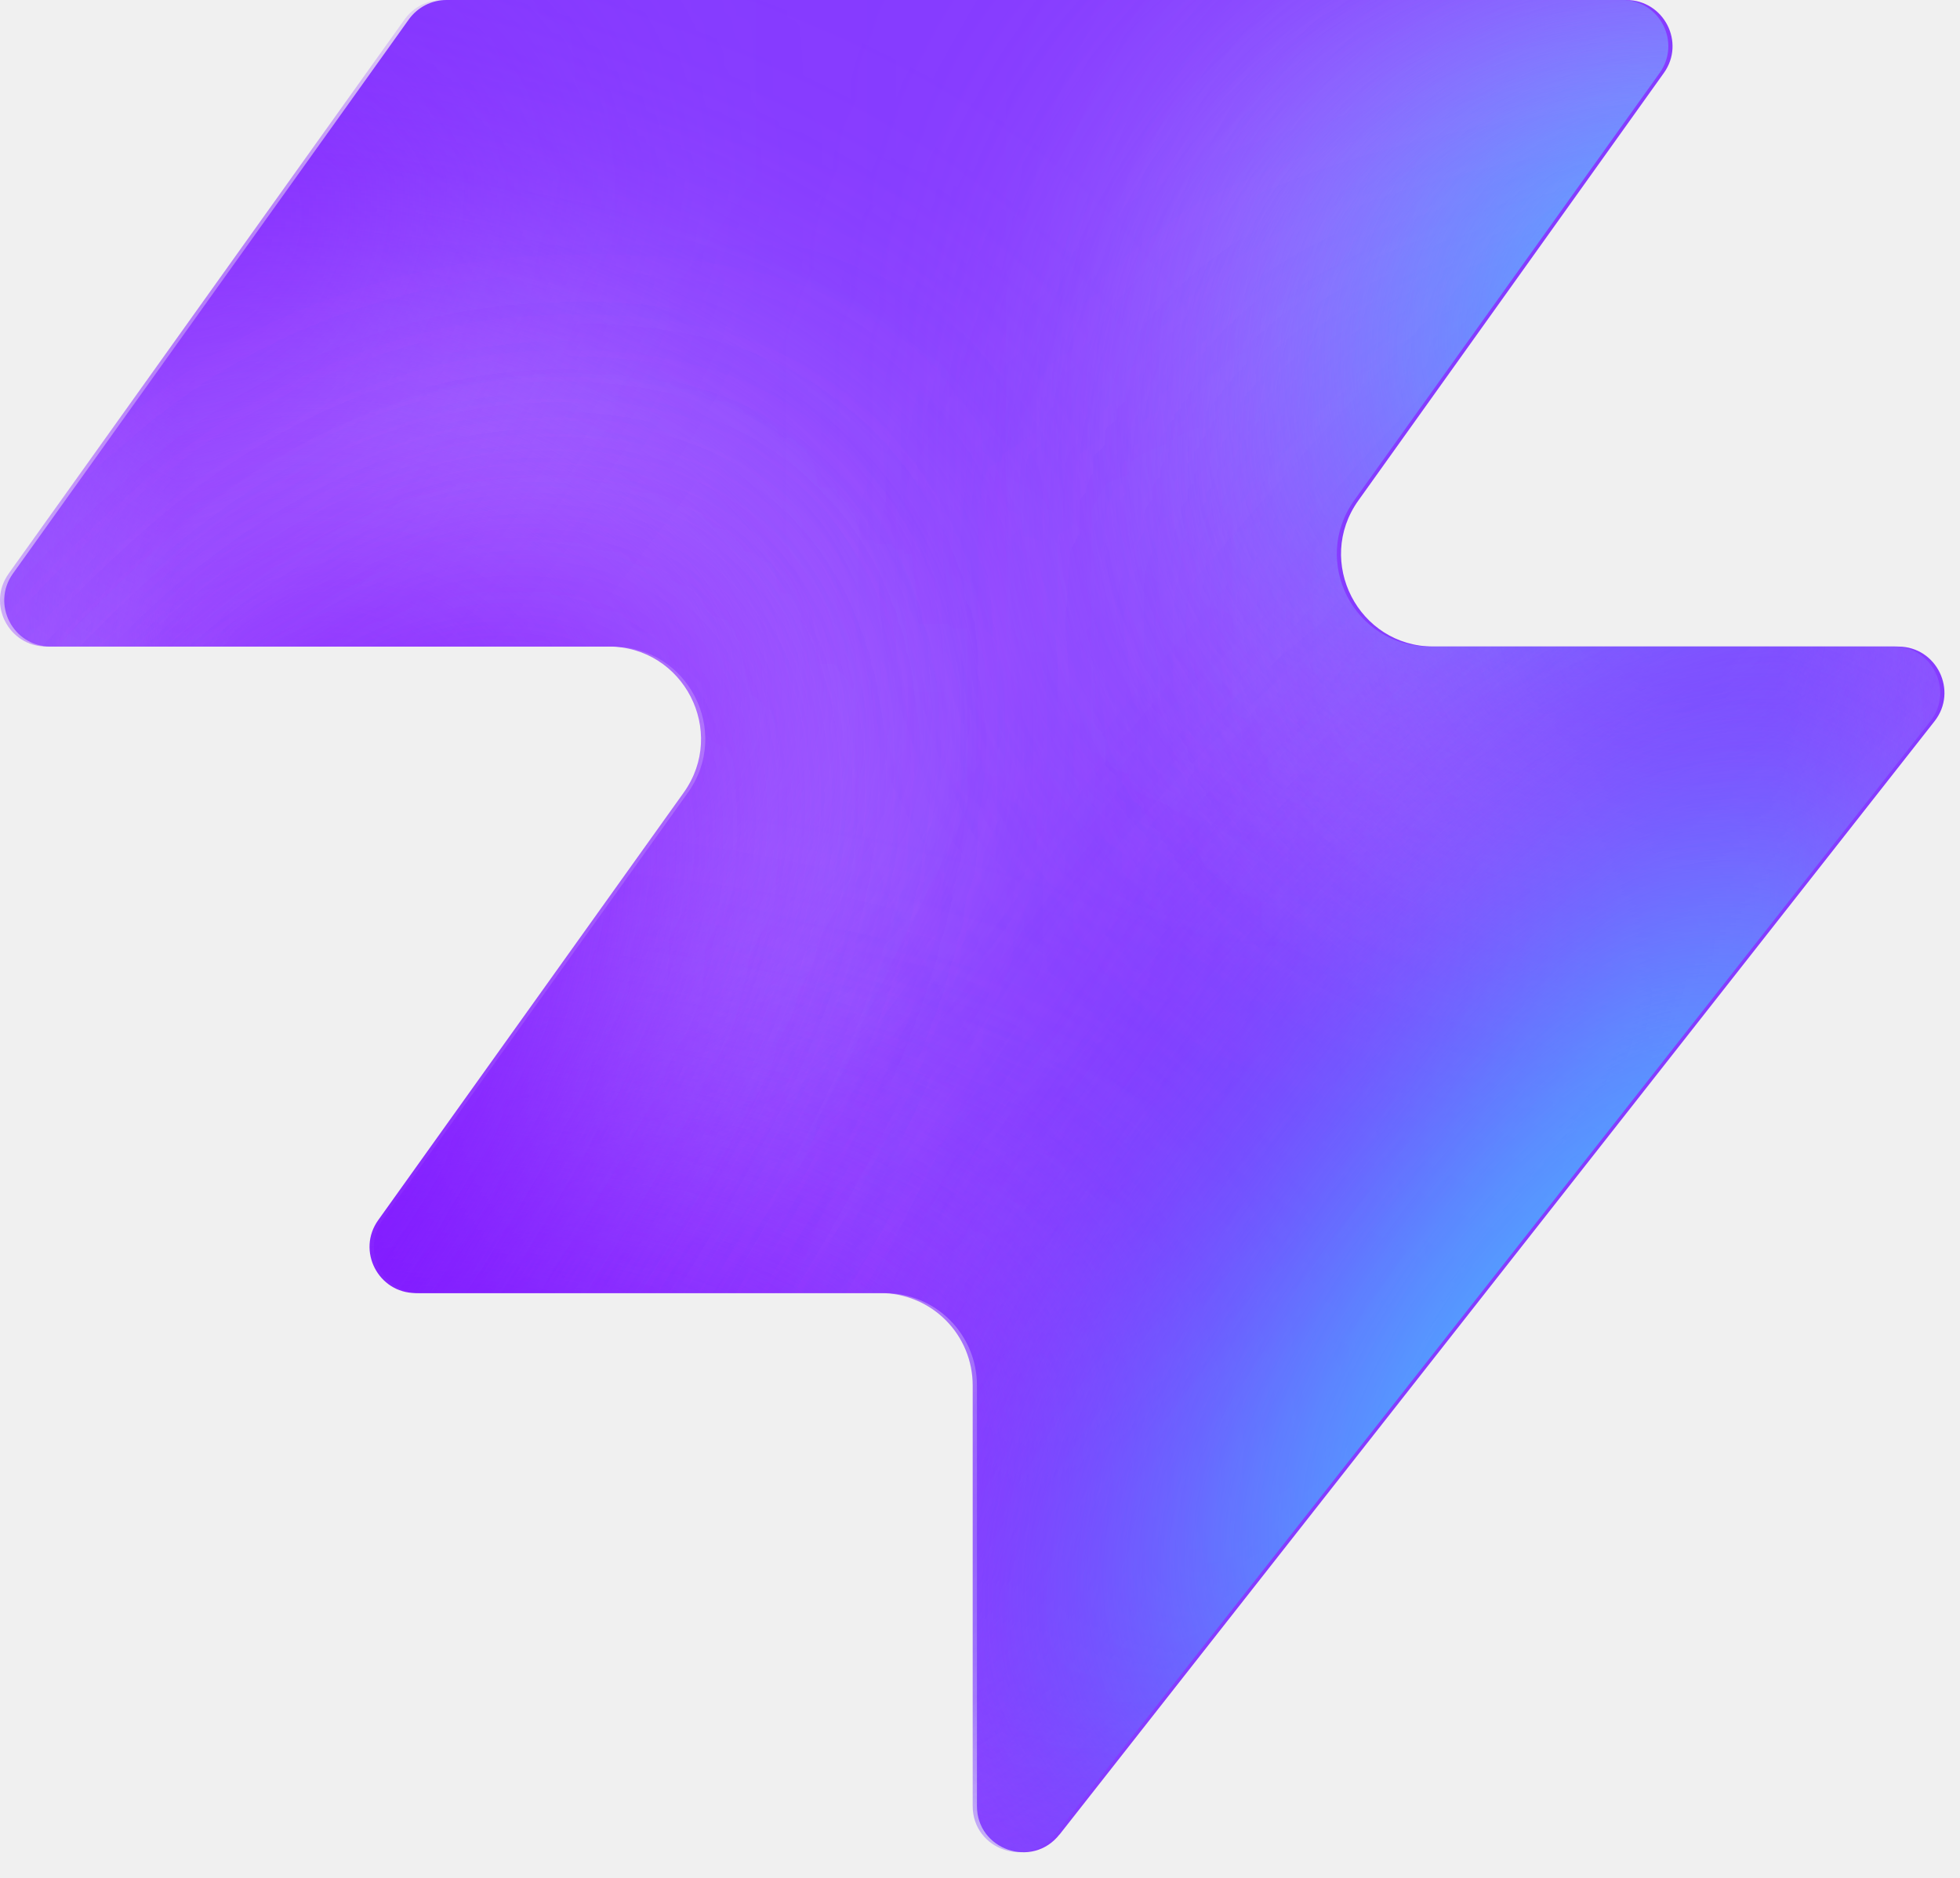
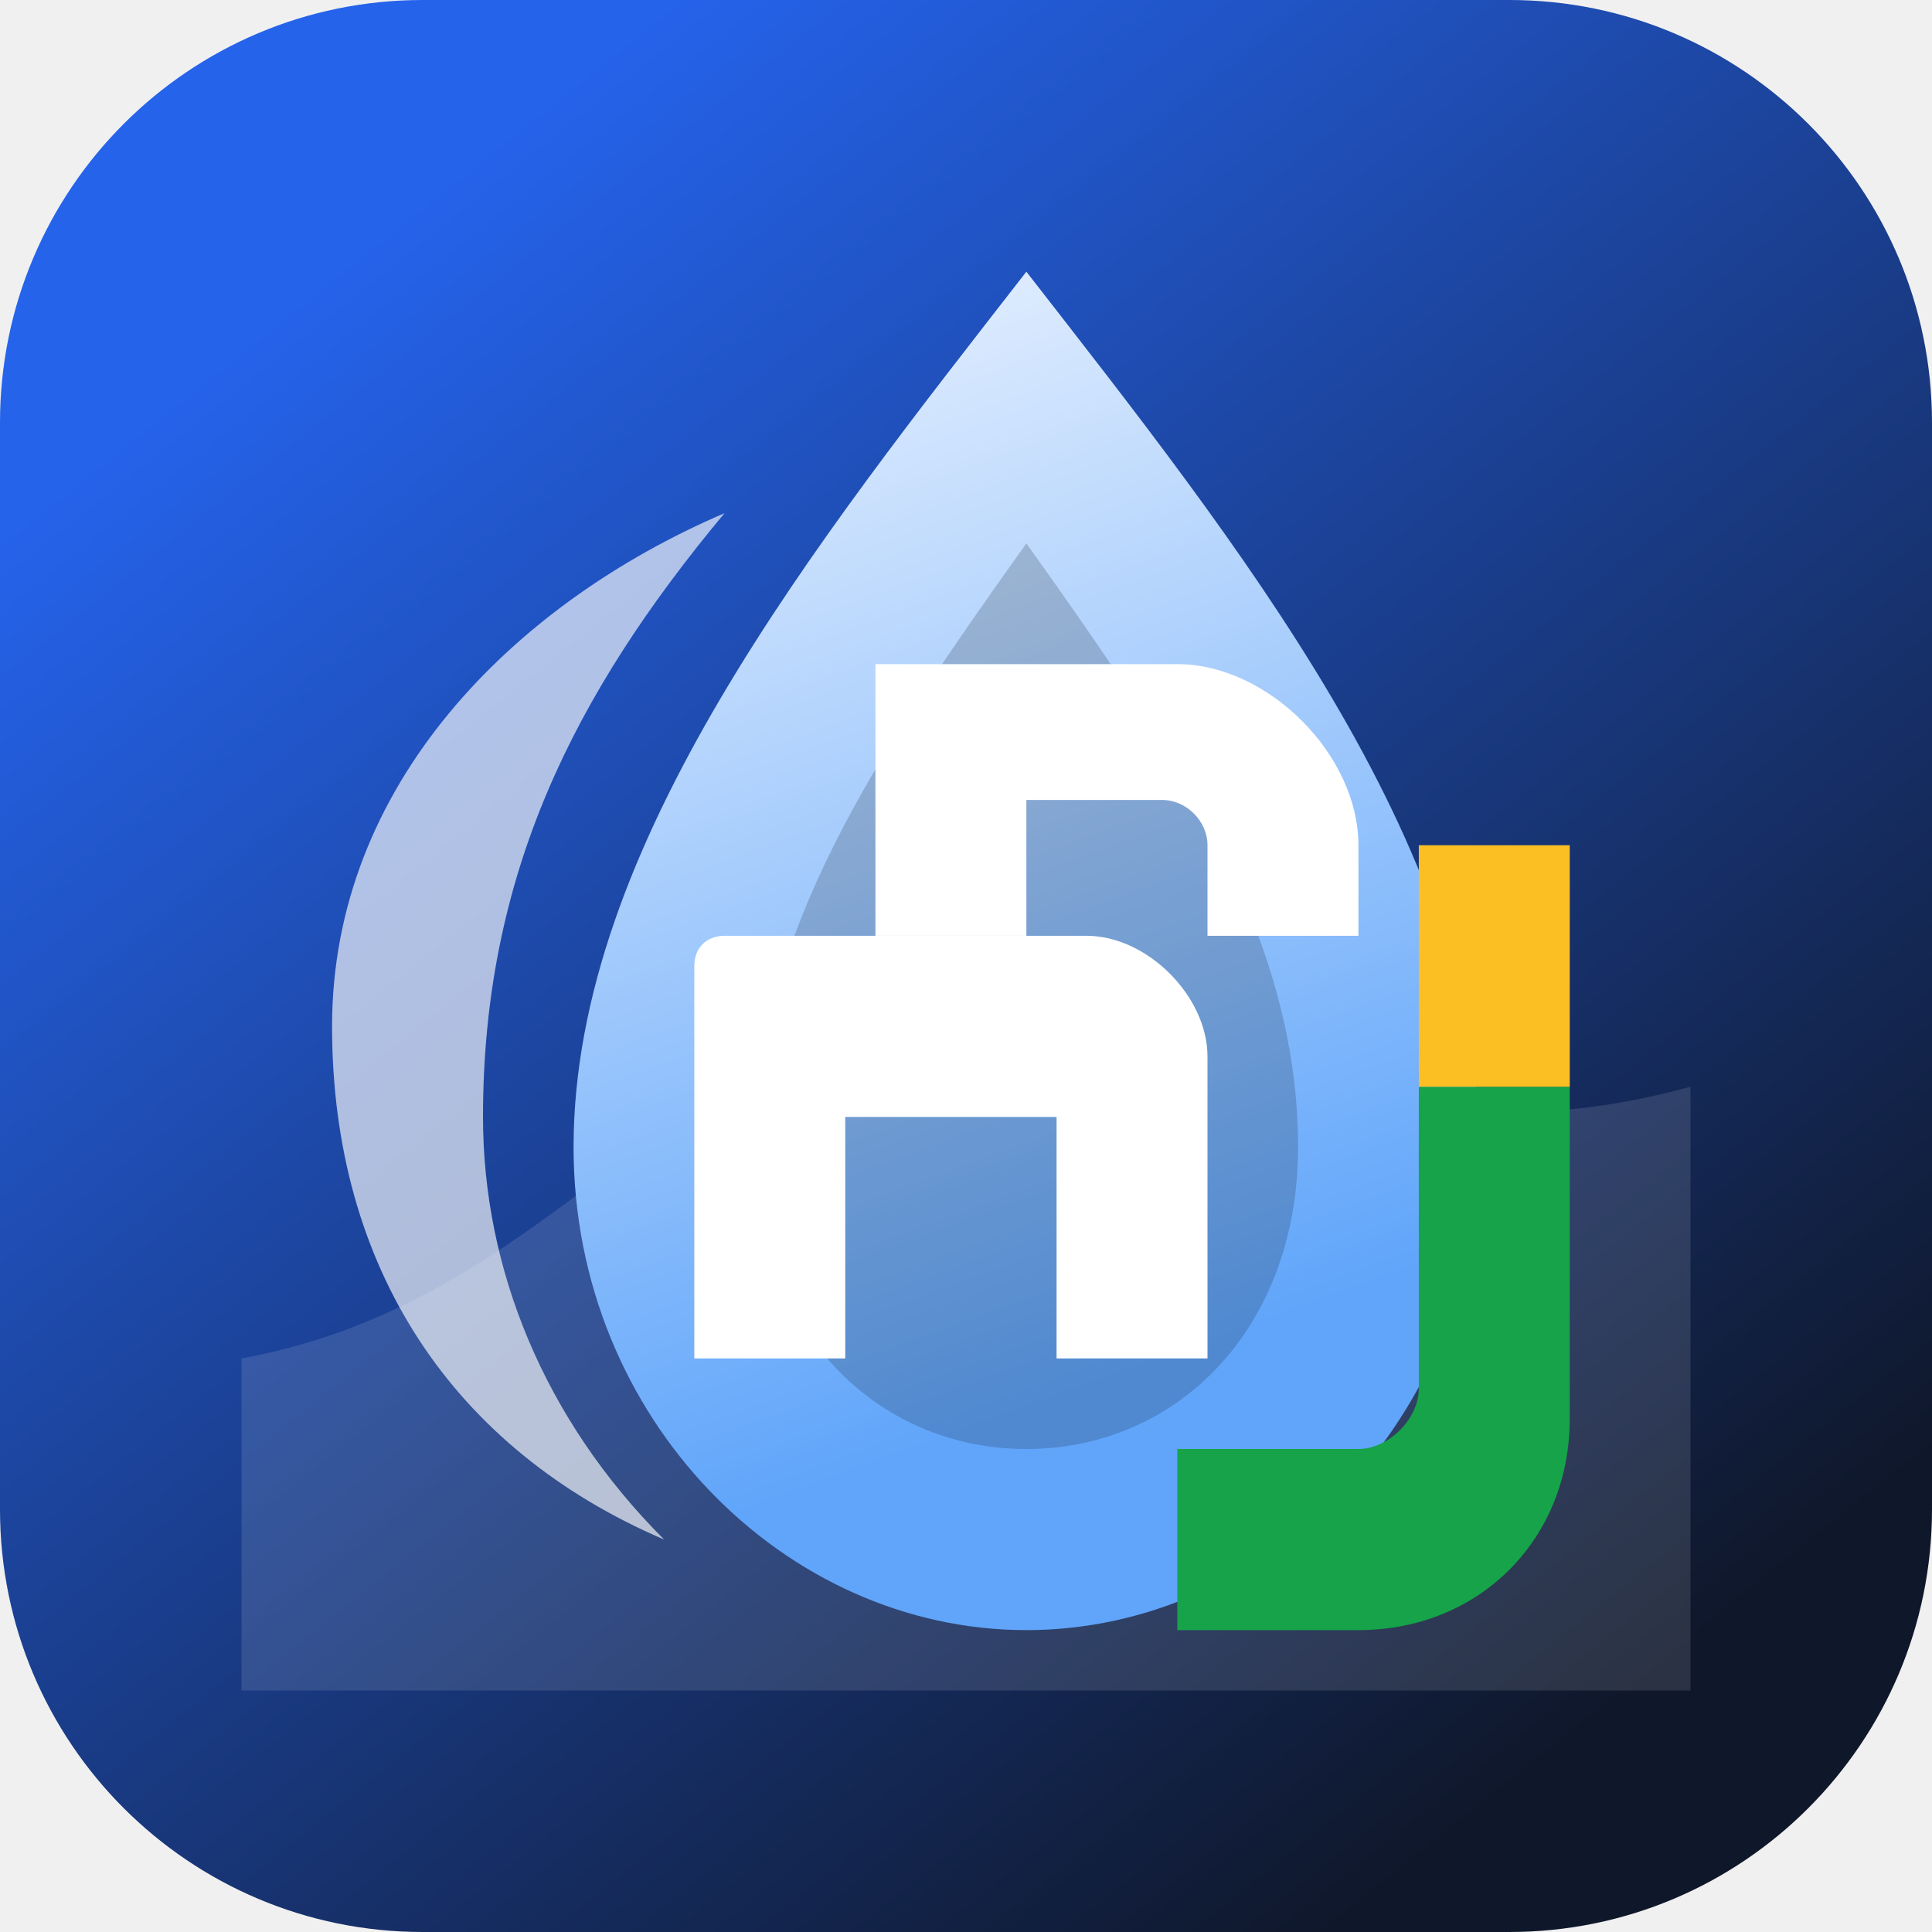
- <svg xmlns="http://www.w3.org/2000/svg" width="48" height="46" fill="none" viewBox="0 0 48 46">
-   <path fill="#863bff" d="M25.946 44.938c-.664.845-2.021.375-2.021-.698V33.937a2.26 2.26 0 0 0-2.262-2.262H10.287c-.92 0-1.456-1.04-.92-1.788l7.48-10.471c1.07-1.497 0-3.578-1.842-3.578H1.237c-.92 0-1.456-1.04-.92-1.788L10.013.474c.214-.297.556-.474.92-.474h28.894c.92 0 1.456 1.04.92 1.788l-7.48 10.471c-1.07 1.498 0 3.579 1.842 3.579h11.377c.943 0 1.473 1.088.89 1.83L25.947 44.94z" style="fill:#863bff;fill:color(display-p3 .525 .23 1);fill-opacity:1" />
-   <mask id="a" width="48" height="46" x="0" y="0" maskUnits="userSpaceOnUse" style="mask-type:alpha">
-     <path fill="#000" d="M25.842 44.938c-.664.844-2.021.375-2.021-.698V33.937a2.26 2.26 0 0 0-2.262-2.262H10.183c-.92 0-1.456-1.04-.92-1.788l7.48-10.471c1.07-1.498 0-3.579-1.842-3.579H1.133c-.92 0-1.456-1.04-.92-1.787L9.91.473c.214-.297.556-.474.92-.474h28.894c.92 0 1.456 1.04.92 1.788l-7.48 10.471c-1.07 1.498 0 3.578 1.842 3.578h11.377c.943 0 1.473 1.088.89 1.832L25.843 44.94z" style="fill:#000;fill-opacity:1" />
-   </mask>
-   <g mask="url(#a)">
-     <g filter="url(#b)">
-       <ellipse cx="5.508" cy="14.704" fill="#ede6ff" rx="5.508" ry="14.704" style="fill:#ede6ff;fill:color(display-p3 .927 .903 1);fill-opacity:1" transform="matrix(.00324 1 1 -.00324 -4.47 31.516)" />
-     </g>
-     <g filter="url(#c)">
-       <ellipse cx="10.399" cy="29.851" fill="#ede6ff" rx="10.399" ry="29.851" style="fill:#ede6ff;fill:color(display-p3 .927 .903 1);fill-opacity:1" transform="matrix(.00324 1 1 -.00324 -39.328 7.883)" />
-     </g>
-     <g filter="url(#d)">
-       <ellipse cx="5.508" cy="30.487" fill="#7e14ff" rx="5.508" ry="30.487" style="fill:#7e14ff;fill:color(display-p3 .492 .077 1);fill-opacity:1" transform="rotate(89.814 -25.913 -14.639)scale(1 -1)" />
-     </g>
-     <g filter="url(#e)">
-       <ellipse cx="5.508" cy="30.599" fill="#7e14ff" rx="5.508" ry="30.599" style="fill:#7e14ff;fill:color(display-p3 .492 .077 1);fill-opacity:1" transform="rotate(89.814 -32.644 -3.334)scale(1 -1)" />
-     </g>
-     <g filter="url(#f)">
-       <ellipse cx="5.508" cy="30.599" fill="#7e14ff" rx="5.508" ry="30.599" style="fill:#7e14ff;fill:color(display-p3 .492 .077 1);fill-opacity:1" transform="matrix(.00324 1 1 -.00324 -34.34 30.47)" />
-     </g>
-     <g filter="url(#g)">
-       <ellipse cx="14.072" cy="22.078" fill="#ede6ff" rx="14.072" ry="22.078" style="fill:#ede6ff;fill:color(display-p3 .927 .903 1);fill-opacity:1" transform="rotate(93.35 24.506 48.493)scale(-1 1)" />
-     </g>
-     <g filter="url(#h)">
-       <ellipse cx="3.47" cy="21.501" fill="#7e14ff" rx="3.47" ry="21.501" style="fill:#7e14ff;fill:color(display-p3 .492 .077 1);fill-opacity:1" transform="rotate(89.009 28.708 47.59)scale(-1 1)" />
-     </g>
-     <g filter="url(#i)">
-       <ellipse cx="3.47" cy="21.501" fill="#7e14ff" rx="3.47" ry="21.501" style="fill:#7e14ff;fill:color(display-p3 .492 .077 1);fill-opacity:1" transform="rotate(89.009 28.708 47.59)scale(-1 1)" />
-     </g>
-     <g filter="url(#j)">
-       <ellipse cx=".387" cy="8.972" fill="#7e14ff" rx="4.407" ry="29.108" style="fill:#7e14ff;fill:color(display-p3 .492 .077 1);fill-opacity:1" transform="rotate(39.51 .387 8.972)" />
-     </g>
-     <g filter="url(#k)">
-       <ellipse cx="47.523" cy="-6.092" fill="#7e14ff" rx="4.407" ry="29.108" style="fill:#7e14ff;fill:color(display-p3 .492 .077 1);fill-opacity:1" transform="rotate(37.892 47.523 -6.092)" />
-     </g>
-     <g filter="url(#l)">
-       <ellipse cx="41.412" cy="6.333" fill="#47bfff" rx="5.971" ry="9.665" style="fill:#47bfff;fill:color(display-p3 .28 .748 1);fill-opacity:1" transform="rotate(37.892 41.412 6.333)" />
-     </g>
-     <g filter="url(#m)">
-       <ellipse cx="-1.879" cy="38.332" fill="#7e14ff" rx="4.407" ry="29.108" style="fill:#7e14ff;fill:color(display-p3 .492 .077 1);fill-opacity:1" transform="rotate(37.892 -1.88 38.332)" />
-     </g>
-     <g filter="url(#n)">
-       <ellipse cx="-1.879" cy="38.332" fill="#7e14ff" rx="4.407" ry="29.108" style="fill:#7e14ff;fill:color(display-p3 .492 .077 1);fill-opacity:1" transform="rotate(37.892 -1.88 38.332)" />
-     </g>
-     <g filter="url(#o)">
-       <ellipse cx="35.651" cy="29.907" fill="#7e14ff" rx="4.407" ry="29.108" style="fill:#7e14ff;fill:color(display-p3 .492 .077 1);fill-opacity:1" transform="rotate(37.892 35.651 29.907)" />
-     </g>
-     <g filter="url(#p)">
-       <ellipse cx="38.418" cy="32.4" fill="#47bfff" rx="5.971" ry="15.297" style="fill:#47bfff;fill:color(display-p3 .28 .748 1);fill-opacity:1" transform="rotate(37.892 38.418 32.4)" />
-     </g>
-   </g>
+ <svg xmlns="http://www.w3.org/2000/svg" viewBox="0 0 64 64" role="img" aria-label="FuelPass favicon">
  <defs>
-     <filter id="b" width="60.045" height="41.654" x="-19.77" y="16.149" color-interpolation-filters="sRGB" filterUnits="userSpaceOnUse">
-       <feFlood flood-opacity="0" result="BackgroundImageFix" />
-       <feBlend in="SourceGraphic" in2="BackgroundImageFix" result="shape" />
-       <feGaussianBlur result="effect1_foregroundBlur_2002_17158" stdDeviation="7.659" />
-     </filter>
-     <filter id="c" width="90.34" height="51.437" x="-54.613" y="-7.533" color-interpolation-filters="sRGB" filterUnits="userSpaceOnUse">
-       <feFlood flood-opacity="0" result="BackgroundImageFix" />
-       <feBlend in="SourceGraphic" in2="BackgroundImageFix" result="shape" />
-       <feGaussianBlur result="effect1_foregroundBlur_2002_17158" stdDeviation="7.659" />
-     </filter>
-     <filter id="d" width="79.355" height="29.4" x="-49.64" y="2.03" color-interpolation-filters="sRGB" filterUnits="userSpaceOnUse">
-       <feFlood flood-opacity="0" result="BackgroundImageFix" />
-       <feBlend in="SourceGraphic" in2="BackgroundImageFix" result="shape" />
-       <feGaussianBlur result="effect1_foregroundBlur_2002_17158" stdDeviation="4.596" />
-     </filter>
-     <filter id="e" width="79.579" height="29.4" x="-45.045" y="20.029" color-interpolation-filters="sRGB" filterUnits="userSpaceOnUse">
-       <feFlood flood-opacity="0" result="BackgroundImageFix" />
-       <feBlend in="SourceGraphic" in2="BackgroundImageFix" result="shape" />
-       <feGaussianBlur result="effect1_foregroundBlur_2002_17158" stdDeviation="4.596" />
-     </filter>
-     <filter id="f" width="79.579" height="29.4" x="-43.513" y="21.178" color-interpolation-filters="sRGB" filterUnits="userSpaceOnUse">
-       <feFlood flood-opacity="0" result="BackgroundImageFix" />
-       <feBlend in="SourceGraphic" in2="BackgroundImageFix" result="shape" />
-       <feGaussianBlur result="effect1_foregroundBlur_2002_17158" stdDeviation="4.596" />
-     </filter>
-     <filter id="g" width="74.749" height="58.852" x="15.756" y="-17.901" color-interpolation-filters="sRGB" filterUnits="userSpaceOnUse">
-       <feFlood flood-opacity="0" result="BackgroundImageFix" />
-       <feBlend in="SourceGraphic" in2="BackgroundImageFix" result="shape" />
-       <feGaussianBlur result="effect1_foregroundBlur_2002_17158" stdDeviation="7.659" />
-     </filter>
-     <filter id="h" width="61.377" height="25.362" x="23.548" y="2.284" color-interpolation-filters="sRGB" filterUnits="userSpaceOnUse">
-       <feFlood flood-opacity="0" result="BackgroundImageFix" />
-       <feBlend in="SourceGraphic" in2="BackgroundImageFix" result="shape" />
-       <feGaussianBlur result="effect1_foregroundBlur_2002_17158" stdDeviation="4.596" />
-     </filter>
-     <filter id="i" width="61.377" height="25.362" x="23.548" y="2.284" color-interpolation-filters="sRGB" filterUnits="userSpaceOnUse">
-       <feFlood flood-opacity="0" result="BackgroundImageFix" />
-       <feBlend in="SourceGraphic" in2="BackgroundImageFix" result="shape" />
-       <feGaussianBlur result="effect1_foregroundBlur_2002_17158" stdDeviation="4.596" />
-     </filter>
-     <filter id="j" width="56.045" height="63.649" x="-27.636" y="-22.853" color-interpolation-filters="sRGB" filterUnits="userSpaceOnUse">
-       <feFlood flood-opacity="0" result="BackgroundImageFix" />
-       <feBlend in="SourceGraphic" in2="BackgroundImageFix" result="shape" />
-       <feGaussianBlur result="effect1_foregroundBlur_2002_17158" stdDeviation="4.596" />
-     </filter>
-     <filter id="k" width="54.814" height="64.646" x="20.116" y="-38.415" color-interpolation-filters="sRGB" filterUnits="userSpaceOnUse">
-       <feFlood flood-opacity="0" result="BackgroundImageFix" />
-       <feBlend in="SourceGraphic" in2="BackgroundImageFix" result="shape" />
-       <feGaussianBlur result="effect1_foregroundBlur_2002_17158" stdDeviation="4.596" />
-     </filter>
-     <filter id="l" width="33.541" height="35.313" x="24.641" y="-11.323" color-interpolation-filters="sRGB" filterUnits="userSpaceOnUse">
-       <feFlood flood-opacity="0" result="BackgroundImageFix" />
-       <feBlend in="SourceGraphic" in2="BackgroundImageFix" result="shape" />
-       <feGaussianBlur result="effect1_foregroundBlur_2002_17158" stdDeviation="4.596" />
-     </filter>
-     <filter id="m" width="54.814" height="64.646" x="-29.286" y="6.009" color-interpolation-filters="sRGB" filterUnits="userSpaceOnUse">
-       <feFlood flood-opacity="0" result="BackgroundImageFix" />
-       <feBlend in="SourceGraphic" in2="BackgroundImageFix" result="shape" />
-       <feGaussianBlur result="effect1_foregroundBlur_2002_17158" stdDeviation="4.596" />
-     </filter>
-     <filter id="n" width="54.814" height="64.646" x="-29.286" y="6.009" color-interpolation-filters="sRGB" filterUnits="userSpaceOnUse">
-       <feFlood flood-opacity="0" result="BackgroundImageFix" />
-       <feBlend in="SourceGraphic" in2="BackgroundImageFix" result="shape" />
-       <feGaussianBlur result="effect1_foregroundBlur_2002_17158" stdDeviation="4.596" />
-     </filter>
-     <filter id="o" width="54.814" height="64.646" x="8.244" y="-2.416" color-interpolation-filters="sRGB" filterUnits="userSpaceOnUse">
-       <feFlood flood-opacity="0" result="BackgroundImageFix" />
-       <feBlend in="SourceGraphic" in2="BackgroundImageFix" result="shape" />
-       <feGaussianBlur result="effect1_foregroundBlur_2002_17158" stdDeviation="4.596" />
-     </filter>
-     <filter id="p" width="39.409" height="43.623" x="18.713" y="10.588" color-interpolation-filters="sRGB" filterUnits="userSpaceOnUse">
-       <feFlood flood-opacity="0" result="BackgroundImageFix" />
-       <feBlend in="SourceGraphic" in2="BackgroundImageFix" result="shape" />
-       <feGaussianBlur result="effect1_foregroundBlur_2002_17158" stdDeviation="4.596" />
-     </filter>
+     <linearGradient id="bg" x1="12" y1="8" x2="52" y2="58" gradientUnits="userSpaceOnUse">
+       <stop offset="0" stop-color="#2563eb" />
+       <stop offset="1" stop-color="#0f172a" />
+     </linearGradient>
+     <linearGradient id="drop" x1="27" y1="12" x2="39" y2="45" gradientUnits="userSpaceOnUse">
+       <stop offset="0" stop-color="#dbeafe" />
+       <stop offset="1" stop-color="#60a5fa" />
+     </linearGradient>
  </defs>
+   <rect width="64" height="64" rx="14" fill="url(#bg)" />
+   <path fill="#ffffff" fill-opacity=".12" d="M8 45c11-2 15-12 25-12 8 0 12 6 23 3v20H8V45Z" />
+   <path fill="url(#drop)" d="M34 9c-7 9-15 19-15 29 0 9 7 16 15 16s15-7 15-16C49 28 41 18 34 9Z" />
+   <path fill="#0f172a" d="M34 18c-5 7-9 13-9 20 0 6 4 10 9 10s9-4 9-10c0-7-4-13-9-20Z" opacity=".2" />
+   <path fill="#fff" d="M24 31h12c2 0 4 2 4 4v10h-5v-8h-7v8h-5V32c0-.6.4-1 1-1Z" />
+   <path fill="#fff" d="M29 22h10c3 0 6 3 6 6v3h-5v-3c0-.8-.7-1.5-1.5-1.5H34V31h-5v-9Z" />
+   <path fill="#16a34a" d="M46 36h6v11c0 4-3 7-7 7h-6v-6h6c1 0 2-1 2-2V36Z" />
+   <path fill="#fbbf24" d="M47 28h5v8h-5z" />
+   <path fill="#ffffff" fill-opacity=".65" d="M24 17c-5 6-8 12-8 20 0 5 2 10 6 14-7-3-11-9-11-17 0-8 6-14 13-17Z" />
</svg>
